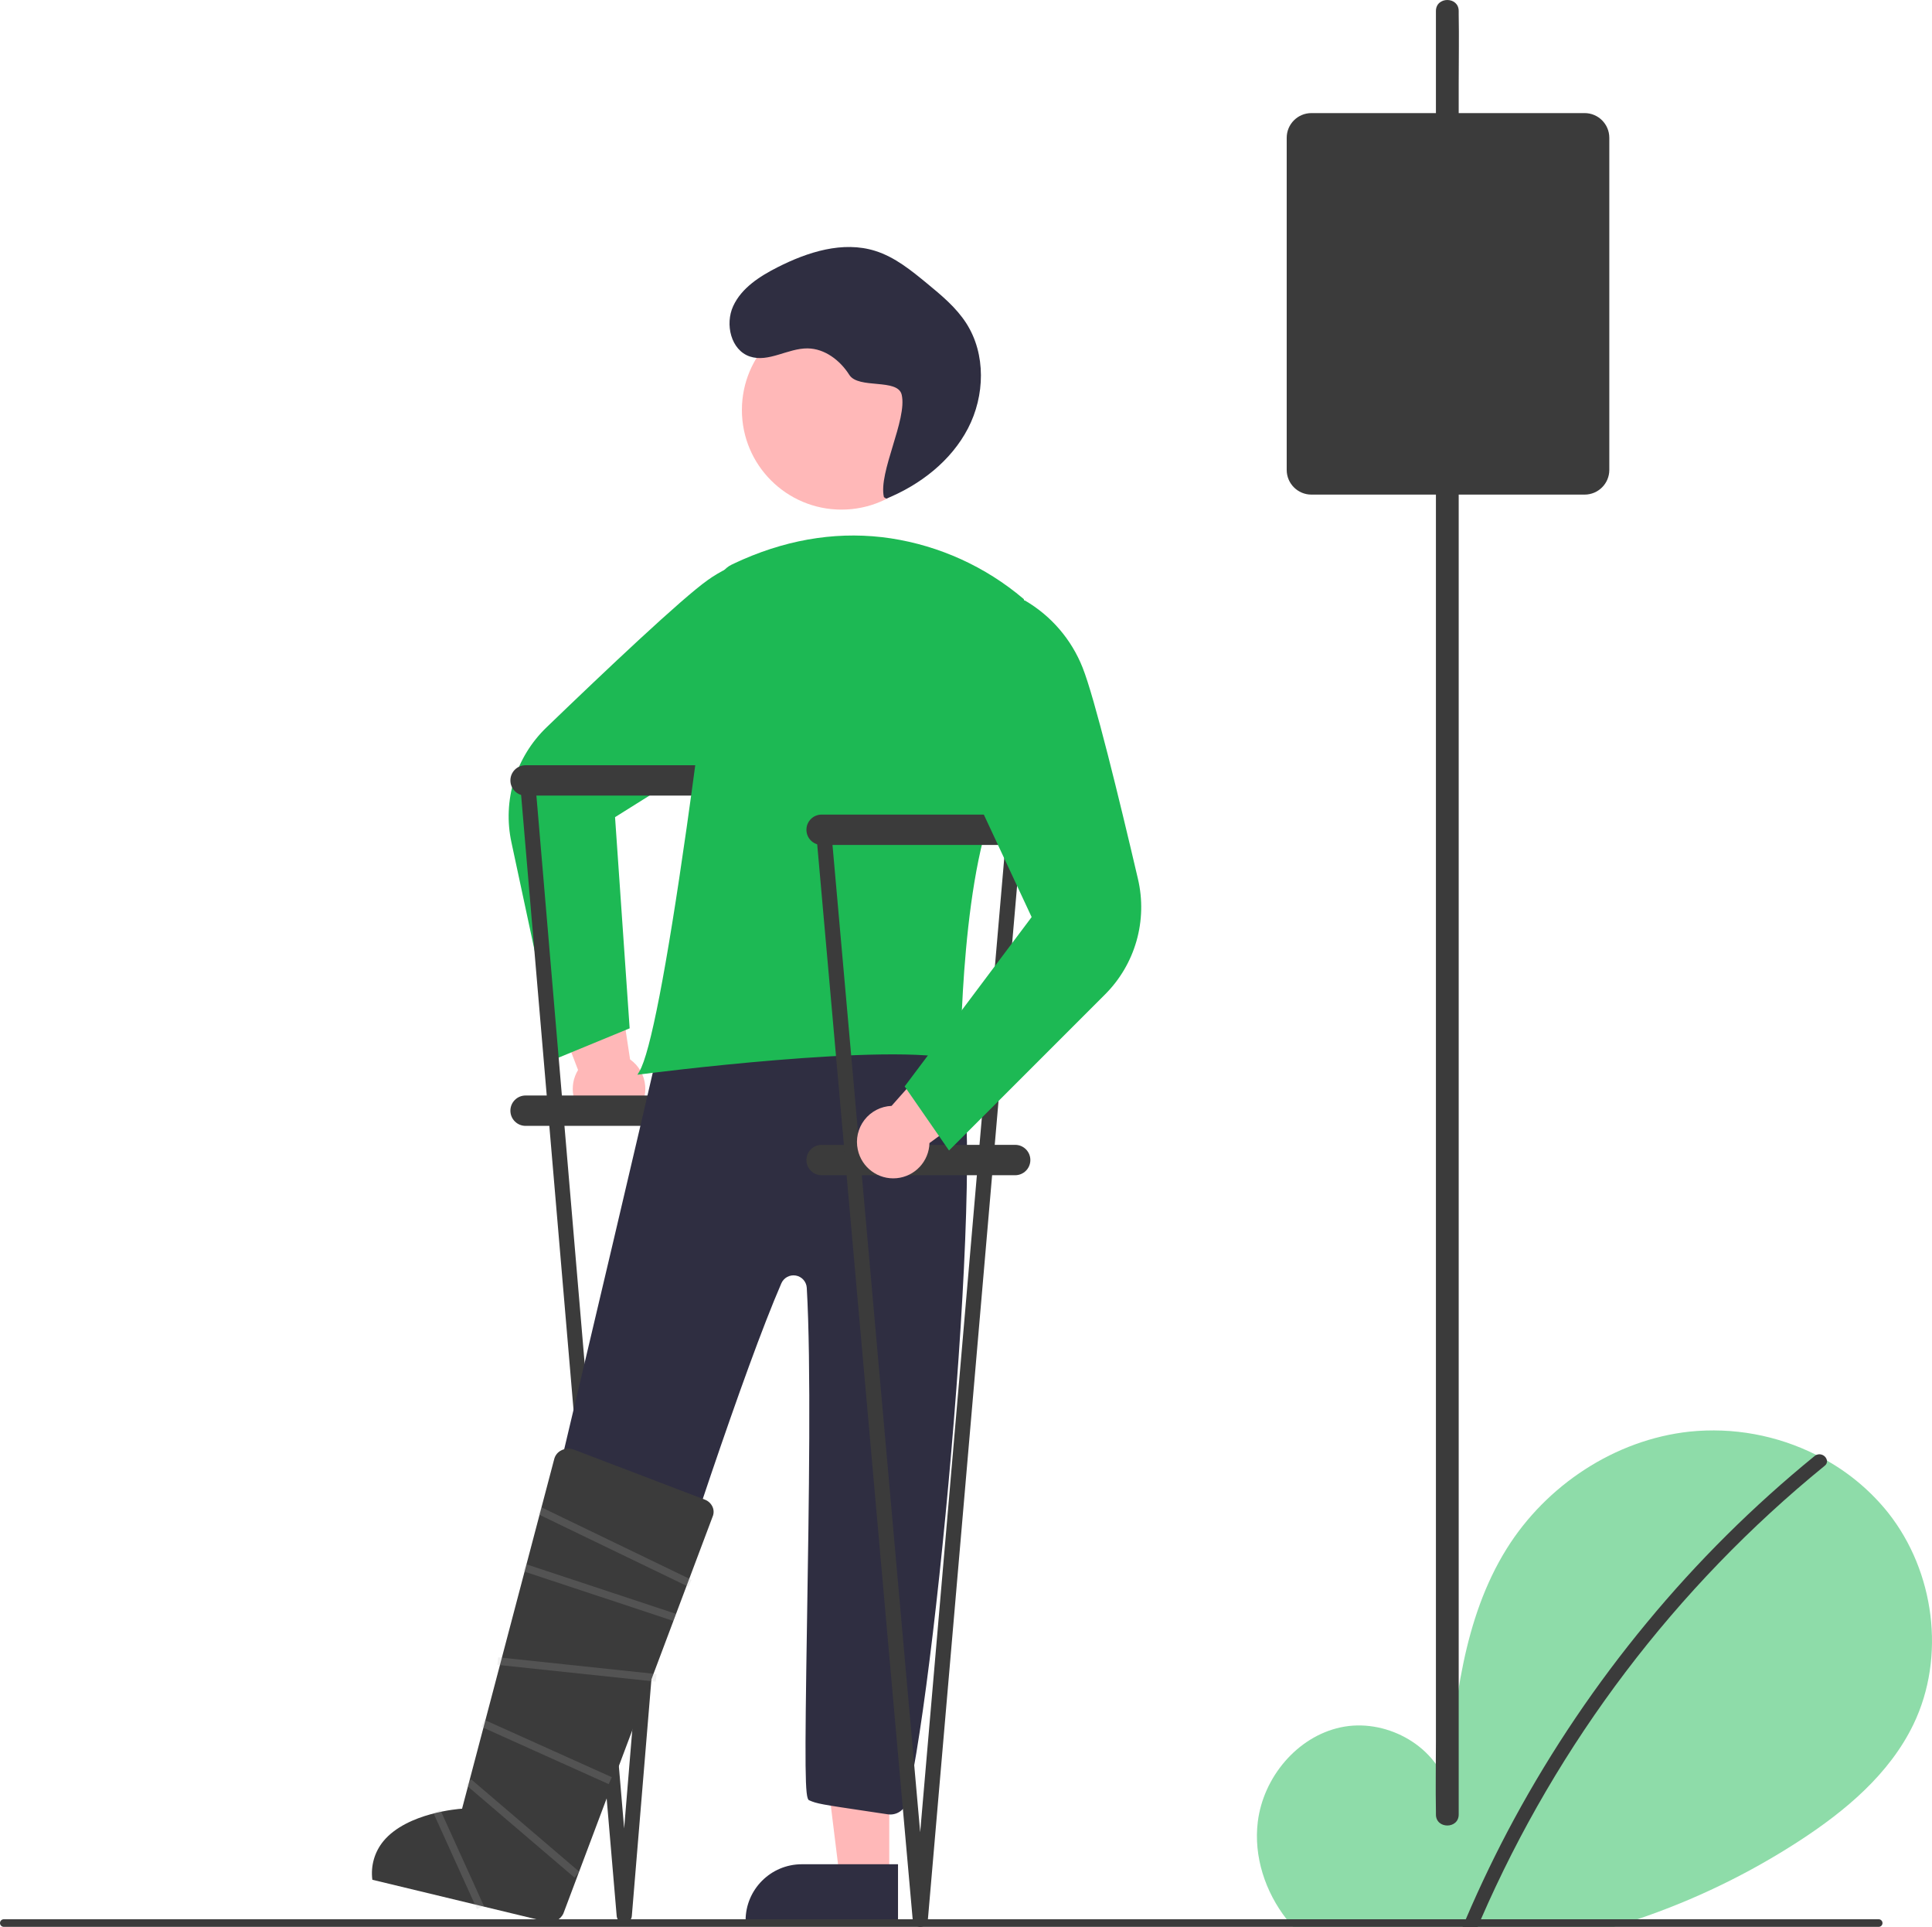
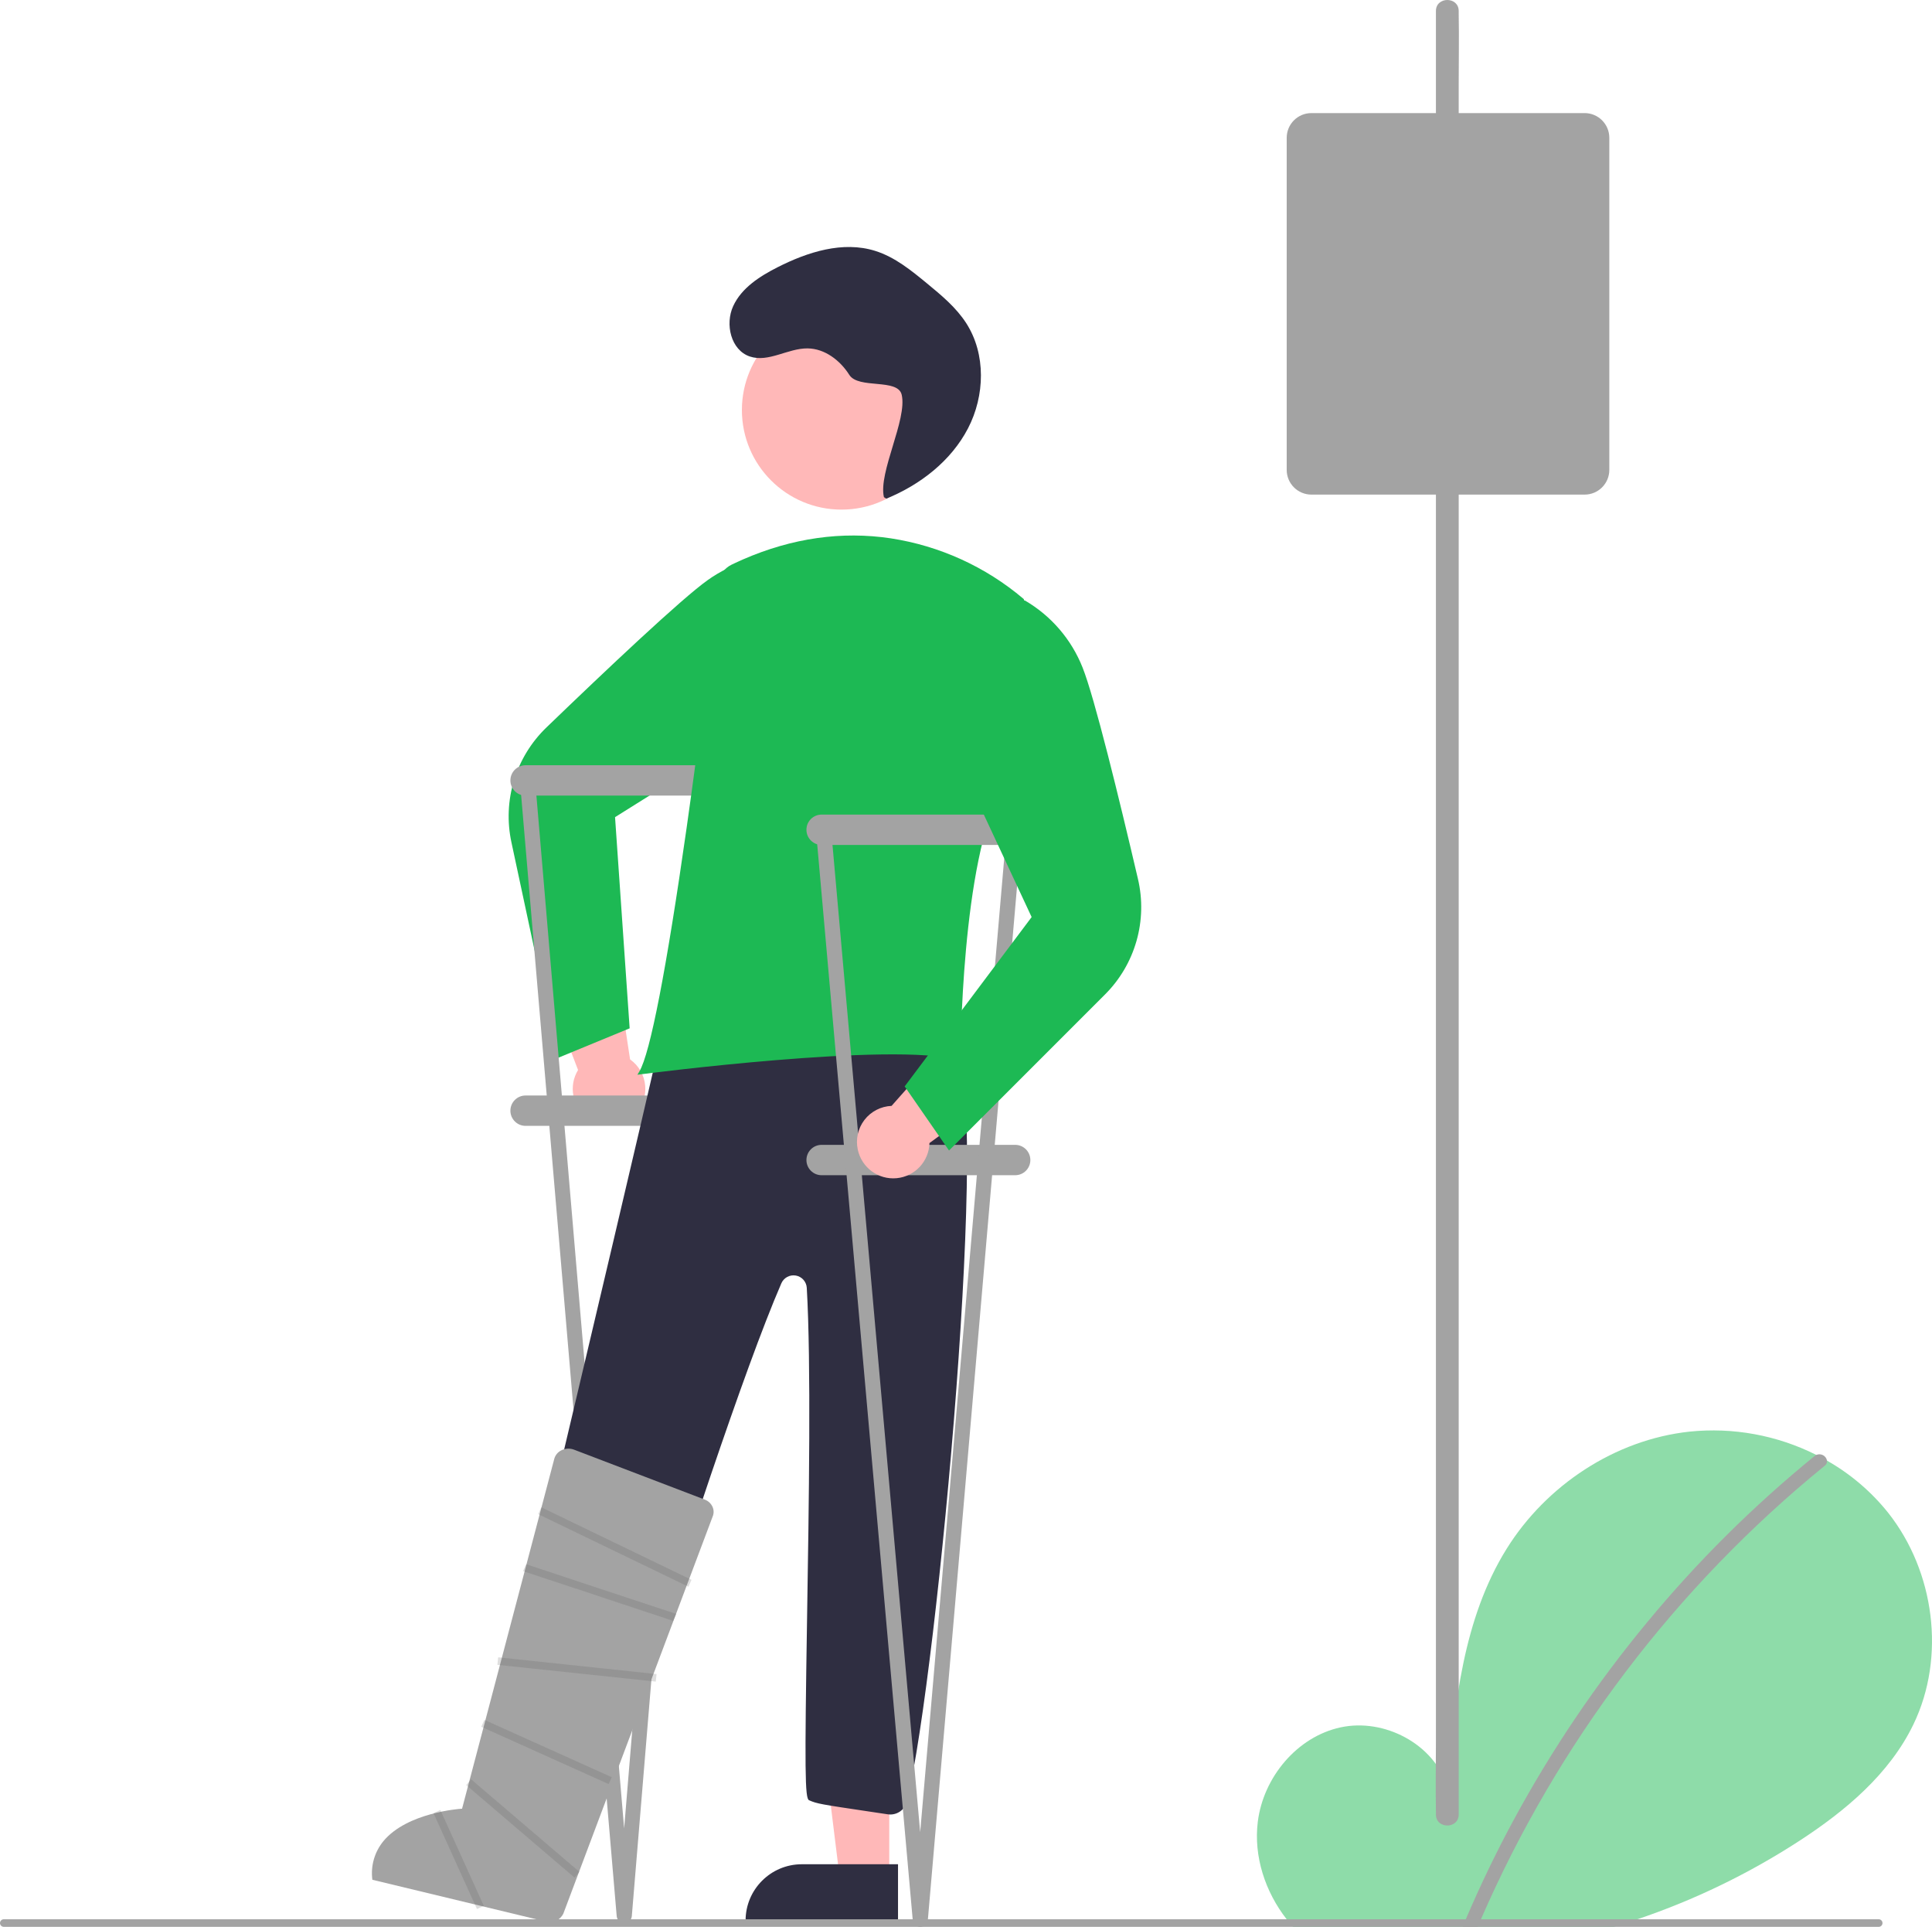
<svg xmlns="http://www.w3.org/2000/svg" data-name="Layer 1" viewBox="0 0 509.046 507.583">
  <path fill="#1db954" opacity="0.5" d="M504.17 454.213c-6.3 13.08-17.91 22.81-30.08 30.72a189.914 189.914 0 01-42.66 20.65c-2.06.71-4.14 1.37-6.23 2h-84.51c-.59-.64-1.15-1.31-1.68-2-5.66-7.25-8.72-16.54-7.61-25.64 1.43-11.69 10.31-22.43 21.81-24.91 11.51-2.49 24.63 4.38 28.13 15.63 1.92-21.68 4.14-44.26 15.66-62.72 10.44-16.71 28.51-28.67 48.09-30.81a60.558 60.558 0 0133.48 6.13c.95.48 1.89.98 2.81 1.5a56.015 56.015 0 0116.14 13.77c12.21 15.46 15.2 37.93 6.65 55.68z" />
-   <path fill="#3b3b3b" d="M480.76 386.133a317.08 317.08 0 00-90.56 119.45c-.29.66-.58 1.33-.86 2h-3.98c.28-.67.56-1.34.85-2 3.85-9 8.1-17.84 12.77-26.45a321.861 321.861 0 0134.91-51.66 316.97 316.97 0 0144.26-43.95 1.929 1.929 0 01.42-.26 2.032 2.032 0 012.81 1.5 1.478 1.478 0 01-.62 1.37z" />
+   <path fill="#a3a3a3" d="M480.76 386.133a317.08 317.08 0 00-90.56 119.45c-.29.66-.58 1.33-.86 2h-3.98c.28-.67.56-1.34.85-2 3.85-9 8.1-17.84 12.77-26.45a321.861 321.861 0 0134.91-51.66 316.97 316.97 0 0144.26-43.95 1.929 1.929 0 01.42-.26 2.032 2.032 0 012.81 1.5 1.478 1.478 0 01-.62 1.37z" />
  <path fill="#ffb8b8" d="M167.214 293.587a9.497 9.497 0 00-1.203-14.513l-4.796-31.619-19.701 6.201 10.793 28.21a9.549 9.549 0 0014.908 11.722z" />
  <path fill="#1db954" d="M146.919 278.711l-12.153-56.757a32.501 32.501 0 019.281-30.393c15.556-14.991 35.549-33.885 42.455-38.773a35.606 35.606 0 0122.276-6.575l.167.018 10.454 9.879-22.773 37.489-34.572 21.661 3.847 55.629z" />
-   <rect width="59" height="8" x="134.48" y="201.583" fill="#3b3b3b" rx="4" />
-   <rect width="59" height="8" x="134.48" y="288.583" fill="#3b3b3b" rx="4" />
-   <path fill="#3b3b3b" d="M164.48 506.583a2 2 0 01-1.992-1.823l-25.496-299a2 2 0 113.984-.354l23.475 276.251 22.808-276.247a2 2 0 113.985.344l-24.772 299a2 2 0 01-1.99 1.828z" />
+   <rect width="59" height="8" x="134.48" y="201.583" fill="#a3a3a3" rx="4" />
+   <rect width="59" height="8" x="134.48" y="288.583" fill="#a3a3a3" rx="4" />
+   <path fill="#a3a3a3" d="M164.48 506.583a2 2 0 01-1.992-1.823l-25.496-299a2 2 0 113.984-.354l23.475 276.251 22.808-276.247a2 2 0 113.985.344l-24.772 299a2 2 0 01-1.99 1.828z" />
  <circle cx="221.715" cy="108.007" r="26.239" fill="#ffb8b8" />
  <path fill="#ffb8b8" d="M143.516 494.591l-12.478-3.977 9.402-50.025 18.418 5.87-15.342 48.132z" />
  <path fill="#2f2e41" d="M142.822 505.66l-40.171-12.804.332-1.043a15.829 15.829 0 0119.864-10.262l25.109 8.003z" />
  <path fill="#ffb8b8" d="M234.305 494.332h-13.097l-6.233-50.518h19.33v50.518z" />
  <path fill="#2f2e41" d="M196.449 505.994h40.163V491.09h-25.354a14.826 14.826 0 00-14.809 14.809zM233.922 477.938l-4.42-.66c-13.407-1.998-14.21-2.117-16.338-3.052-1.087-.478-1.163-7.693-.511-48.256.479-29.774 1.075-66.83-.083-86.723a3.499 3.499 0 00-6.703-1.181c-9.976 23.037-26.712 74.59-37.787 108.704-3.852 11.867-6.895 21.239-8.82 26.857a4.524 4.524 0 01-5.354 2.898c-9.114-2.278-8.505-3.247-21.486-6.604a4.489 4.489 0 01-3.282-5.282c2.348-11.072 45.314-190.6 48.603-207.666a4.502 4.502 0 015.305-3.572c9.674 1.949 15.559 4.017 25.119 6.017 10.315 2.158 20.982 4.389 31.386 6.472a4.463 4.463 0 012.619 1.605c2.574 3.251 6.392 5.077 10.434 7.009 2.725 1.303-3.45 1.185-1.077 3.064 9.61 7.607-4.209 162.088-12.56 196.978a4.515 4.515 0 01-5.047 3.391zM232.898 130.967c-1.532-6.5 6.212-20.487 4.68-26.987-1.037-4.402-11.389-1.41-13.804-5.233s-6.462-6.921-10.984-6.972c-5.198-.058-10.313 3.797-15.237 2.131-4.979-1.685-6.57-8.503-4.369-13.276s6.943-7.814 11.627-10.198c7.978-4.058 17.266-7.022 25.805-4.337 5.161 1.623 9.477 5.14 13.653 8.58 3.807 3.136 7.678 6.342 10.339 10.495 5.213 8.135 4.899 19.096.444 27.669s-12.573 14.865-21.519 18.517" />
  <path fill="#1db954" d="M168.47 282.233c2.832-4.731 7.132-26.897 12.434-64.104 3.61-25.399 6.755-51.206 8.316-64.389a6.339 6.339 0 013.56-5.001q1.519-.733 3.02-1.388c12.923-5.621 26.02-7.483 38.924-5.536a70.619 70.619 0 0134.919 15.911l.117.111.03.158c.056.293 5.476 29.498-5.625 49.229-10.948 19.469-11.076 71.026-11.076 71.545v.663l-.637-.182c-17.032-4.867-82.825 3.647-83.488 3.734l-1.024.134z" />
-   <rect width="59" height="8" x="212.48" y="214.583" fill="#3b3b3b" rx="4" />
-   <rect width="59" height="8" x="212.48" y="301.583" fill="#3b3b3b" rx="4" />
-   <path fill="#3b3b3b" d="M242.48 507.583a2 2 0 01-1.992-1.823l-25.496-287a2 2 0 113.984-.354l23.475 264.251 22.808-264.247a2 2 0 013.985.344l-24.772 287a2 2 0 01-1.99 1.828z" />
+   <rect width="59" height="8" x="212.48" y="214.583" fill="#a3a3a3" rx="4" />
+   <rect width="59" height="8" x="212.48" y="301.583" fill="#a3a3a3" rx="4" />
+   <path fill="#a3a3a3" d="M242.48 507.583a2 2 0 01-1.992-1.823l-25.496-287a2 2 0 113.984-.354l23.475 264.251 22.808-264.247a2 2 0 013.985.344l-24.772 287a2 2 0 01-1.99 1.828z" />
  <path fill="#ffb8b8" d="M226.013 302.85a9.497 9.497 0 018.896-11.53l21.208-23.938 13.17 15.911-24.389 17.817a9.549 9.549 0 01-18.885 1.74z" />
  <path fill="#1db954" d="M238.361 286.189l33.457-44.609-17.252-36.97 1.253-43.846 14.144-2.613.15.075a35.606 35.606 0 0115.128 17.625c3.142 7.855 9.659 34.581 14.573 55.618a32.501 32.501 0 01-8.723 30.558l-41.042 41.043z" />
-   <path fill="#3b3b3b" d="M98.11 495.178l45.773 11.021a3.922 3.922 0 004.555-2.126l39.32-104.542a3.221 3.221 0 00.003-2.546 3.644 3.644 0 00-2.095-1.961l-34.415-13.143a4.139 4.139 0 00-3.375.187 3.511 3.511 0 00-1.84 2.252l-.001.005-24.29 92.139-.361.022c-.14.009-14.064.956-20.326 8.473a13.291 13.291 0 00-2.949 10.22z" />
-   <path fill="#3b3b3b" d="M496 506.583a.997.997 0 01-1 1H1a1 1 0 010-2h494a.997.997 0 011 1z" />
-   <path fill="#b3b3b3" opacity="0.2" d="M131.05 438.563l.211-1.989 41.732 4.419-.211 1.989zM126.801 454.875l.821-1.824 33.583 15.11-.821 1.824zM177.384 426.985l-39.583-13.11.821-1.824 39.583 13.11-.821 1.824zM181.384 417.985l-39.583-19.11.821-1.824 39.583 19.11-.821 1.824zM122.832 470.231l1.299-1.52 28.539 24.379-1.299 1.52zM114.207 477.619l1.821-.826 11.459 25.27-1.821.826z" />
-   <path fill="#3b3b3b" d="M384.34 477.987V22.183c0-6.155.117-12.323 0-18.477-.005-.269 0-.539 0-.808 0-3.861-6-3.867-6 0v455.804c0 6.155-.117 12.323 0 18.477.005.269 0 .539 0 .808 0 3.861 6 3.867 6 0z" />
-   <path fill="#3b3b3b" d="M417.523 130.291h-72a6.508 6.508 0 01-6.5-6.5v-87.5a6.508 6.508 0 016.5-6.5h72a6.508 6.508 0 016.5 6.5v87.5a6.508 6.508 0 01-6.5 6.5z" />
+   <path fill="#a3a3a3" d="M98.11 495.178l45.773 11.021a3.922 3.922 0 004.555-2.126l39.32-104.542a3.221 3.221 0 00.003-2.546 3.644 3.644 0 00-2.095-1.961l-34.415-13.143a4.139 4.139 0 00-3.375.187 3.511 3.511 0 00-1.84 2.252l-.001.005-24.29 92.139-.361.022c-.14.009-14.064.956-20.326 8.473a13.291 13.291 0 00-2.949 10.22z" />
+   <path fill="#a3a3a3" d="M496 506.583a.997.997 0 01-1 1H1a1 1 0 010-2h494a.997.997 0 011 1z" />
+   <path fill="#5c5c5c" opacity="0.2" d="M131.05 438.563l.211-1.989 41.732 4.419-.211 1.989zM126.801 454.875l.821-1.824 33.583 15.11-.821 1.824zM177.384 426.985l-39.583-13.11.821-1.824 39.583 13.11-.821 1.824zM181.384 417.985l-39.583-19.11.821-1.824 39.583 19.11-.821 1.824zM122.832 470.231l1.299-1.52 28.539 24.379-1.299 1.52zM114.207 477.619l1.821-.826 11.459 25.27-1.821.826z" />
+   <path fill="#a3a3a3" d="M384.34 477.987V22.183c0-6.155.117-12.323 0-18.477-.005-.269 0-.539 0-.808 0-3.861-6-3.867-6 0v455.804c0 6.155-.117 12.323 0 18.477.005.269 0 .539 0 .808 0 3.861 6 3.867 6 0z" />
+   <path fill="#a3a3a3" d="M417.523 130.291h-72a6.508 6.508 0 01-6.5-6.5v-87.5a6.508 6.508 0 016.5-6.5h72a6.508 6.508 0 016.5 6.5v87.5a6.508 6.508 0 01-6.5 6.5z" />
</svg>
